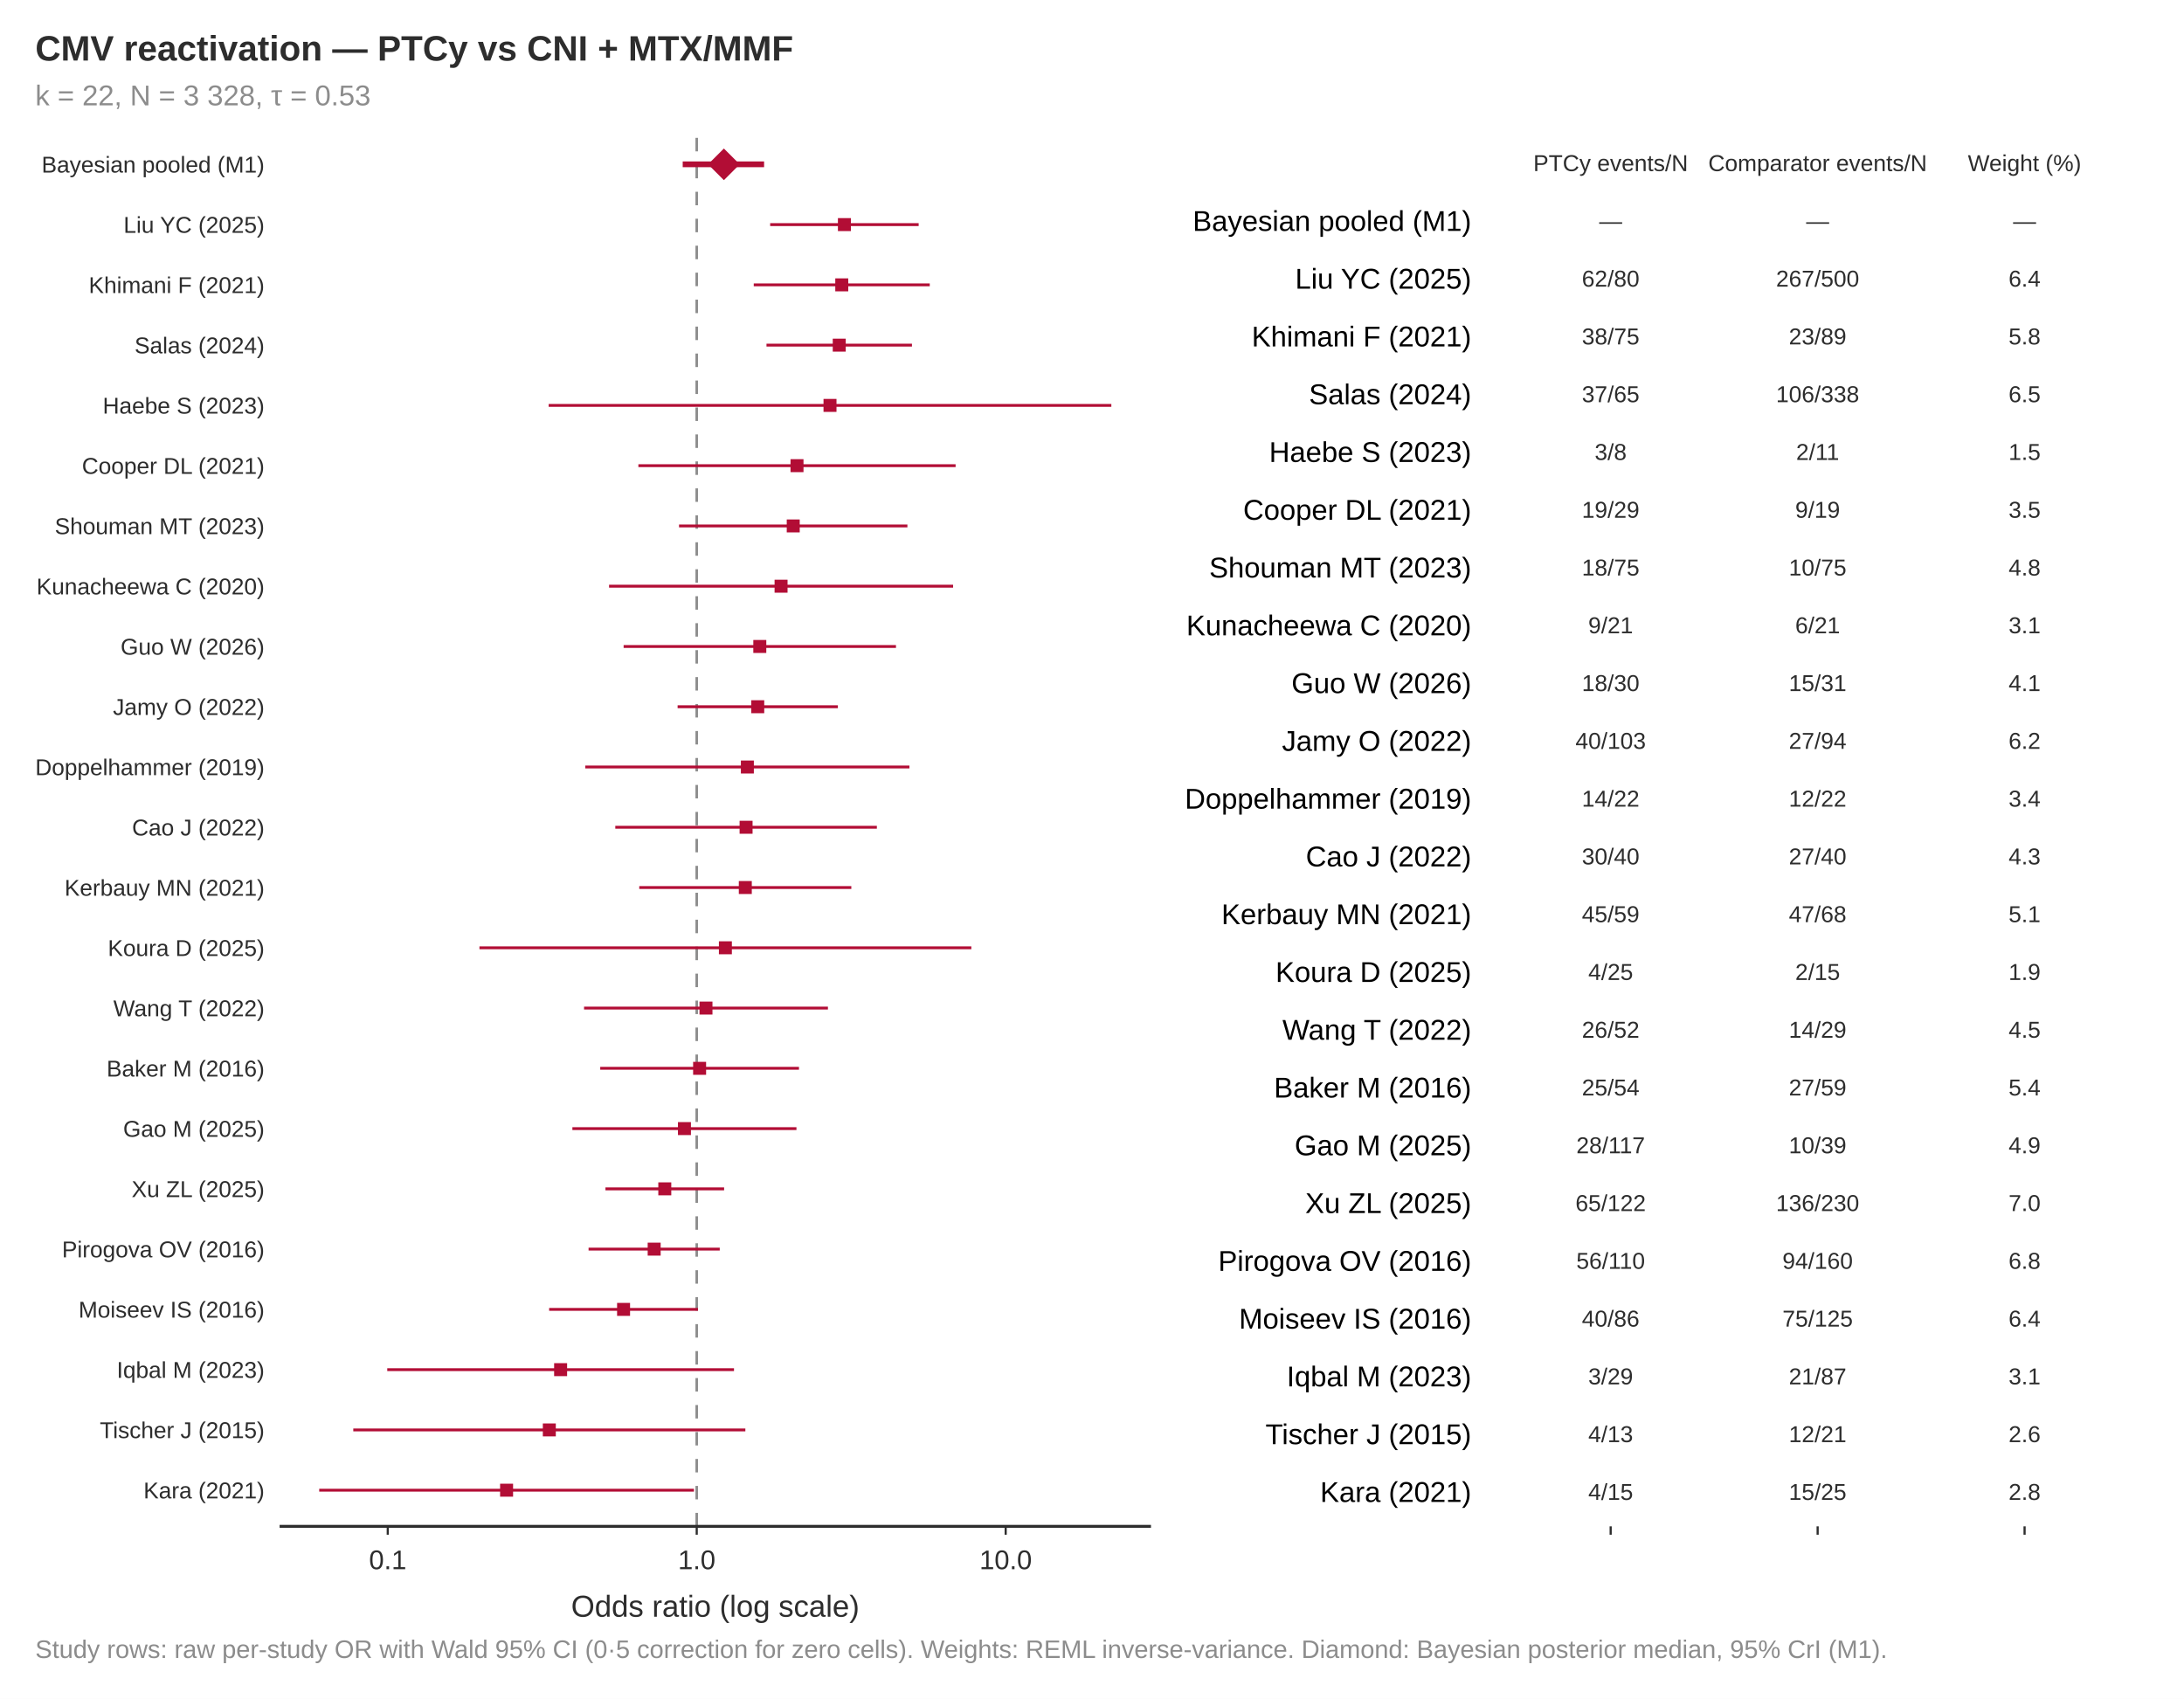
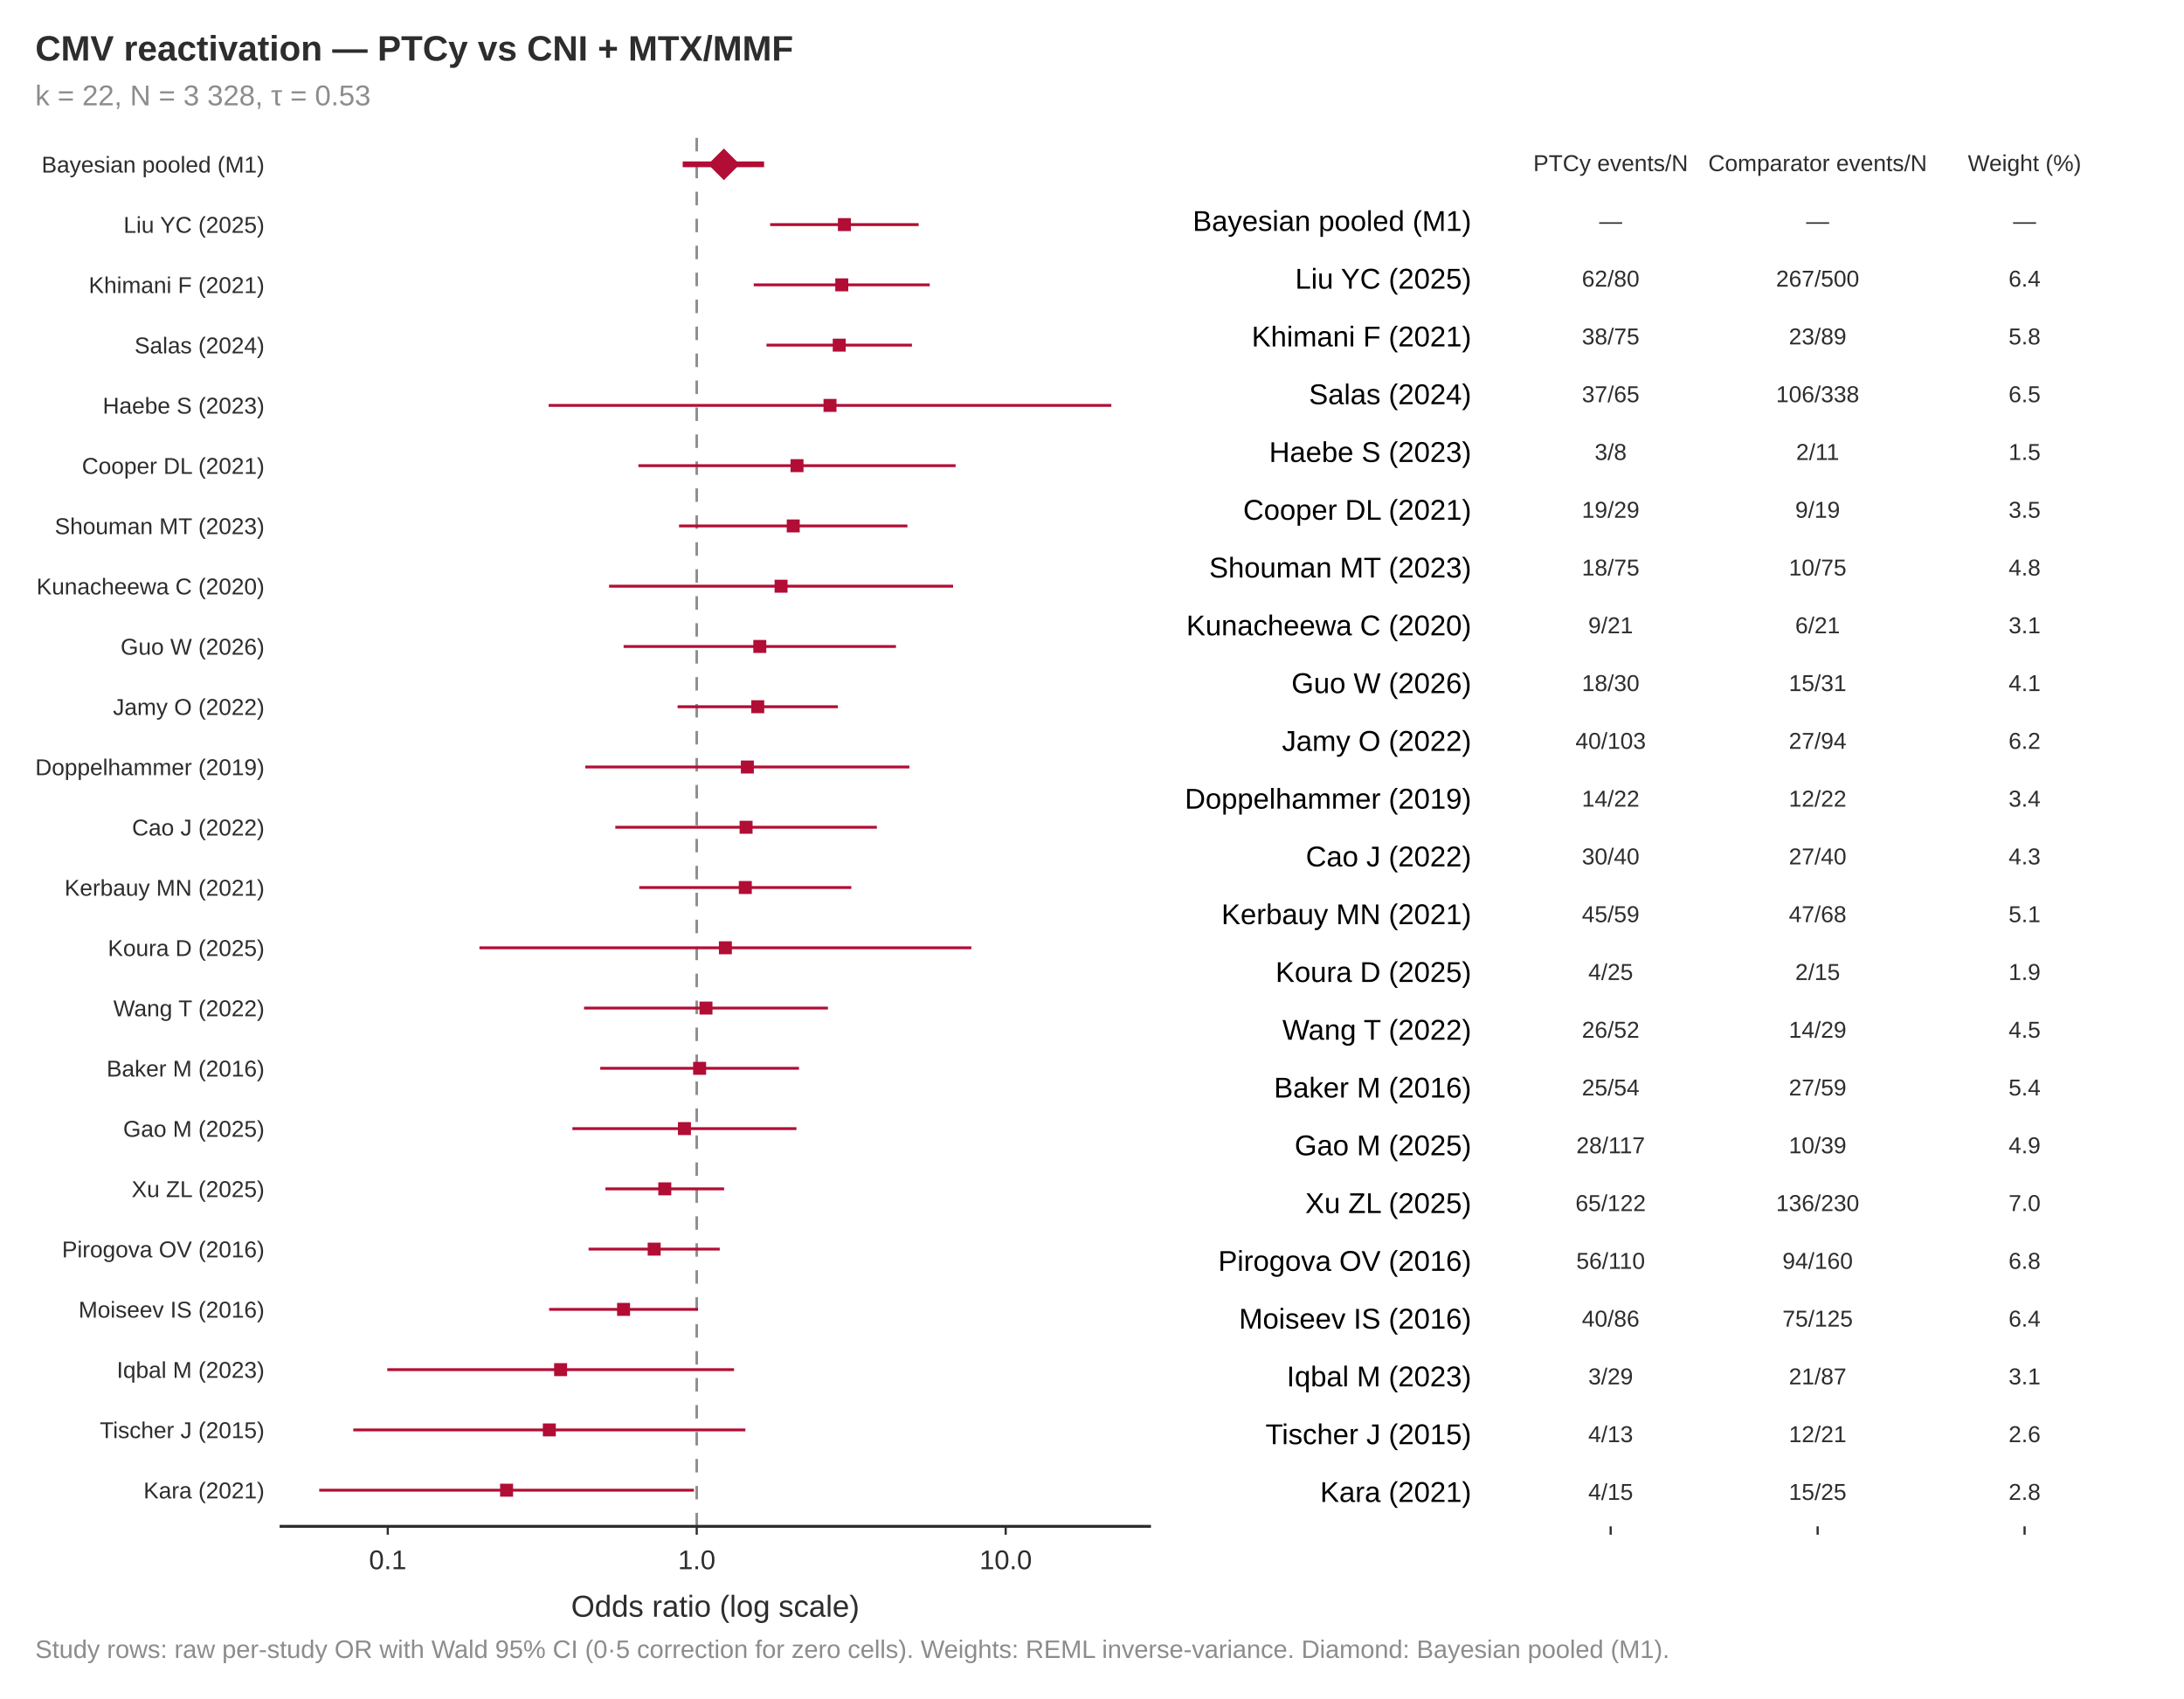
<svg xmlns="http://www.w3.org/2000/svg" width="648.00pt" height="504.00pt" viewBox="0 0 648.00 504.00">
  <g class="svglite">
    <defs>
      <style type="text/css">
    .svglite line, .svglite polyline, .svglite polygon, .svglite path, .svglite rect, .svglite circle {
      fill: none;
      stroke: #000000;
      stroke-linecap: round;
      stroke-linejoin: round;
      stroke-miterlimit: 10.00;
    }
    .svglite text {
      white-space: pre;
    }
    .svglite g.glyphgroup path {
      fill: inherit;
      stroke: none;
    }
  </style>
    </defs>
    <rect width="100%" height="100%" style="stroke: none; fill: #FFFFFF;" />
    <defs>
      <clipPath id="cpMC4wMHw2NDguMDB8MC4wMHw1MDQuMDA=">
        <rect x="0.00" y="0.00" width="648.00" height="504.00" />
      </clipPath>
    </defs>
    <g clip-path="url(#cpMC4wMHw2NDguMDB8MC4wMHw1MDQuMDA=)">
      <rect x="0" y="-0" width="648.00" height="504.00" style="stroke-width: 1.07; stroke: #FFFFFF; fill: #FFFFFF;" />
    </g>
    <defs>
      <clipPath id="cpODIuOTZ8NjM3LjU0fDM4LjAzfDQ1Mi45MQ==">
        <rect x="82.96" y="38.03" width="554.58" height="414.88" />
      </clipPath>
    </defs>
    <g clip-path="url(#cpODIuOTZ8NjM3LjU0fDM4LjAzfDQ1Mi45MQ==)">
</g>
    <g clip-path="url(#cpMC4wMHw2NDguMDB8MC4wMHw1MDQuMDA=)">
</g>
    <defs>
      <clipPath id="cpNS40OHwzNDYuNDh8NS40OHw0OTguNTI=">
        <rect x="5.48" y="5.48" width="341.00" height="493.04" />
      </clipPath>
    </defs>
    <g clip-path="url(#cpNS40OHwzNDYuNDh8NS40OHw0OTguNTI=)">
      <rect x="5.48" y="5.48" width="341.00" height="493.04" style="stroke-width: 0.97; stroke: none; fill: #FFFFFF;" />
    </g>
    <g clip-path="url(#cpMC4wMHw2NDguMDB8MC4wMHw1MDQuMDA=)">
</g>
    <defs>
      <clipPath id="cpMzQ2LjQ4fDY0Mi41Mnw1LjQ4fDQ5OC41Mg==">
        <rect x="346.48" y="5.48" width="296.04" height="493.04" />
      </clipPath>
    </defs>
    <g clip-path="url(#cpMzQ2LjQ4fDY0Mi41Mnw1LjQ4fDQ5OC41Mg==)">
      <rect x="346.48" y="5.48" width="296.04" height="493.04" style="stroke-width: 0.97; stroke: none; fill: #FFFFFF;" />
    </g>
    <g clip-path="url(#cpMC4wMHw2NDguMDB8MC4wMHw1MDQuMDA=)">
</g>
    <defs>
      <clipPath id="cpODIuOTZ8MzQxLjUwfDM4LjAzfDQ1Mi45MQ==">
        <rect x="82.96" y="38.03" width="258.54" height="414.88" />
      </clipPath>
    </defs>
    <g clip-path="url(#cpODIuOTZ8MzQxLjUwfDM4LjAzfDQ1Mi45MQ==)">
      <rect x="82.96" y="38.03" width="258.54" height="414.88" style="stroke-width: 0.97; stroke: none; fill: #FFFFFF;" />
      <line x1="206.72" y1="452.91" x2="206.72" y2="38.03" style="stroke-width: 0.75; stroke: #8C8C8C; stroke-dasharray: 4.00,4.00; stroke-linecap: butt;" />
      <line x1="94.71" y1="442.18" x2="205.90" y2="442.18" style="stroke-width: 0.85; stroke: #B20D35; stroke-linecap: butt;" />
      <line x1="104.82" y1="424.30" x2="221.15" y2="424.30" style="stroke-width: 0.85; stroke: #B20D35; stroke-linecap: butt;" />
      <line x1="114.90" y1="406.42" x2="217.78" y2="406.42" style="stroke-width: 0.85; stroke: #B20D35; stroke-linecap: butt;" />
      <line x1="162.93" y1="388.53" x2="207.10" y2="388.53" style="stroke-width: 0.85; stroke: #B20D35; stroke-linecap: butt;" />
      <line x1="174.63" y1="370.65" x2="213.55" y2="370.65" style="stroke-width: 0.85; stroke: #B20D35; stroke-linecap: butt;" />
      <line x1="179.64" y1="352.77" x2="214.85" y2="352.77" style="stroke-width: 0.85; stroke: #B20D35; stroke-linecap: butt;" />
      <line x1="169.83" y1="334.89" x2="236.31" y2="334.89" style="stroke-width: 0.85; stroke: #B20D35; stroke-linecap: butt;" />
      <line x1="178.09" y1="317.00" x2="237.06" y2="317.00" style="stroke-width: 0.85; stroke: #B20D35; stroke-linecap: butt;" />
      <line x1="173.29" y1="299.12" x2="245.65" y2="299.12" style="stroke-width: 0.85; stroke: #B20D35; stroke-linecap: butt;" />
      <line x1="142.25" y1="281.24" x2="288.20" y2="281.24" style="stroke-width: 0.85; stroke: #B20D35; stroke-linecap: butt;" />
      <line x1="189.67" y1="263.36" x2="252.59" y2="263.36" style="stroke-width: 0.85; stroke: #B20D35; stroke-linecap: butt;" />
      <line x1="182.56" y1="245.47" x2="260.17" y2="245.47" style="stroke-width: 0.85; stroke: #B20D35; stroke-linecap: butt;" />
      <line x1="173.66" y1="227.59" x2="269.83" y2="227.59" style="stroke-width: 0.85; stroke: #B20D35; stroke-linecap: butt;" />
      <line x1="201.05" y1="209.71" x2="248.60" y2="209.71" style="stroke-width: 0.85; stroke: #B20D35; stroke-linecap: butt;" />
      <line x1="185.03" y1="191.83" x2="265.84" y2="191.83" style="stroke-width: 0.85; stroke: #B20D35; stroke-linecap: butt;" />
      <line x1="180.71" y1="173.94" x2="282.79" y2="173.94" style="stroke-width: 0.85; stroke: #B20D35; stroke-linecap: butt;" />
      <line x1="201.47" y1="156.06" x2="269.23" y2="156.06" style="stroke-width: 0.85; stroke: #B20D35; stroke-linecap: butt;" />
      <line x1="189.41" y1="138.18" x2="283.53" y2="138.18" style="stroke-width: 0.85; stroke: #B20D35; stroke-linecap: butt;" />
      <line x1="162.79" y1="120.29" x2="329.74" y2="120.29" style="stroke-width: 0.85; stroke: #B20D35; stroke-linecap: butt;" />
      <line x1="227.42" y1="102.41" x2="270.58" y2="102.41" style="stroke-width: 0.85; stroke: #B20D35; stroke-linecap: butt;" />
      <line x1="223.64" y1="84.53" x2="275.86" y2="84.53" style="stroke-width: 0.85; stroke: #B20D35; stroke-linecap: butt;" />
      <line x1="228.51" y1="66.65" x2="272.57" y2="66.65" style="stroke-width: 0.85; stroke: #B20D35; stroke-linecap: butt;" />
      <polygon points="148.38,444.11 152.23,444.11 152.23,440.26 148.38,440.26 " style="stroke-width: 1.29; stroke: none; fill: #B20D35;" />
      <polygon points="161.06,426.22 164.91,426.22 164.91,422.38 161.06,422.38 " style="stroke-width: 1.29; stroke: none; fill: #B20D35;" />
      <polygon points="164.41,408.34 168.26,408.34 168.26,404.49 164.41,404.49 " style="stroke-width: 1.29; stroke: none; fill: #B20D35;" />
      <polygon points="183.09,390.46 186.94,390.46 186.94,386.61 183.09,386.61 " style="stroke-width: 1.29; stroke: none; fill: #B20D35;" />
      <polygon points="192.17,372.58 196.02,372.58 196.02,368.73 192.17,368.73 " style="stroke-width: 1.29; stroke: none; fill: #B20D35;" />
      <polygon points="195.32,354.69 199.17,354.69 199.17,350.84 195.32,350.84 " style="stroke-width: 1.29; stroke: none; fill: #B20D35;" />
      <polygon points="201.15,336.81 205.00,336.81 205.00,332.96 201.15,332.96 " style="stroke-width: 1.29; stroke: none; fill: #B20D35;" />
      <polygon points="205.65,318.93 209.50,318.93 209.50,315.08 205.65,315.08 " style="stroke-width: 1.29; stroke: none; fill: #B20D35;" />
      <polygon points="207.54,301.05 211.39,301.05 211.39,297.20 207.54,297.20 " style="stroke-width: 1.29; stroke: none; fill: #B20D35;" />
      <polygon points="213.30,283.16 217.15,283.16 217.15,279.31 213.30,279.31 " style="stroke-width: 1.29; stroke: none; fill: #B20D35;" />
      <polygon points="219.21,265.28 223.06,265.28 223.06,261.43 219.21,261.43 " style="stroke-width: 1.29; stroke: none; fill: #B20D35;" />
      <polygon points="219.44,247.40 223.29,247.40 223.29,243.55 219.44,243.55 " style="stroke-width: 1.29; stroke: none; fill: #B20D35;" />
      <polygon points="219.82,229.52 223.67,229.52 223.67,225.67 219.82,225.67 " style="stroke-width: 1.29; stroke: none; fill: #B20D35;" />
      <polygon points="222.90,211.63 226.75,211.63 226.75,207.78 222.90,207.78 " style="stroke-width: 1.29; stroke: none; fill: #B20D35;" />
      <polygon points="223.51,193.75 227.36,193.75 227.36,189.90 223.51,189.90 " style="stroke-width: 1.29; stroke: none; fill: #B20D35;" />
      <polygon points="229.82,175.87 233.67,175.87 233.67,172.02 229.82,172.02 " style="stroke-width: 1.29; stroke: none; fill: #B20D35;" />
      <polygon points="233.43,157.98 237.28,157.98 237.28,154.14 233.43,154.14 " style="stroke-width: 1.29; stroke: none; fill: #B20D35;" />
      <polygon points="234.55,140.10 238.40,140.10 238.40,136.25 234.55,136.25 " style="stroke-width: 1.29; stroke: none; fill: #B20D35;" />
      <polygon points="244.34,122.22 248.19,122.22 248.19,118.37 244.34,118.37 " style="stroke-width: 1.29; stroke: none; fill: #B20D35;" />
      <polygon points="247.08,104.34 250.93,104.34 250.93,100.49 247.08,100.49 " style="stroke-width: 1.29; stroke: none; fill: #B20D35;" />
      <polygon points="247.83,86.45 251.68,86.45 251.68,82.60 247.83,82.60 " style="stroke-width: 1.29; stroke: none; fill: #B20D35;" />
      <polygon points="248.61,68.57 252.46,68.57 252.46,64.72 248.61,64.72 " style="stroke-width: 1.29; stroke: none; fill: #B20D35;" />
      <line x1="202.56" y1="48.76" x2="226.71" y2="48.76" style="stroke-width: 1.71; stroke: #B20D35; stroke-linecap: butt;" />
      <polygon points="210.08,48.76 214.78,44.07 219.48,48.76 214.78,53.46 " style="stroke-width: 1.29; stroke: none; fill: #B20D35;" />
    </g>
    <g clip-path="url(#cpMC4wMHw2NDguMDB8MC4wMHw1MDQuMDA=)">
      <text x="78.48" y="444.62" text-anchor="end" style="font-size: 6.80px;fill: #2D2D2D; font-family: &quot;Arial&quot;;" textLength="35.91px" lengthAdjust="spacingAndGlyphs">Kara (2021)</text>
      <text x="78.48" y="426.73" text-anchor="end" style="font-size: 6.80px;fill: #2D2D2D; font-family: &quot;Arial&quot;;" textLength="48.91px" lengthAdjust="spacingAndGlyphs">Tischer J (2015)</text>
      <text x="78.48" y="408.85" text-anchor="end" style="font-size: 6.80px;fill: #2D2D2D; font-family: &quot;Arial&quot;;" textLength="43.84px" lengthAdjust="spacingAndGlyphs">Iqbal M (2023)</text>
      <text x="78.48" y="390.97" text-anchor="end" style="font-size: 6.80px;fill: #2D2D2D; font-family: &quot;Arial&quot;;" textLength="55.19px" lengthAdjust="spacingAndGlyphs">Moiseev IS (2016)</text>
      <text x="78.48" y="373.09" text-anchor="end" style="font-size: 6.80px;fill: #2D2D2D; font-family: &quot;Arial&quot;;" textLength="60.09px" lengthAdjust="spacingAndGlyphs">Pirogova OV (2016)</text>
      <text x="78.48" y="355.20" text-anchor="end" style="font-size: 6.80px;fill: #2D2D2D; font-family: &quot;Arial&quot;;" textLength="39.44px" lengthAdjust="spacingAndGlyphs">Xu ZL (2025)</text>
      <text x="78.48" y="337.32" text-anchor="end" style="font-size: 6.80px;fill: #2D2D2D; font-family: &quot;Arial&quot;;" textLength="41.94px" lengthAdjust="spacingAndGlyphs">Gao M (2025)</text>
      <text x="78.48" y="319.44" text-anchor="end" style="font-size: 6.80px;fill: #2D2D2D; font-family: &quot;Arial&quot;;" textLength="46.86px" lengthAdjust="spacingAndGlyphs">Baker M (2016)</text>
      <text x="78.48" y="301.55" text-anchor="end" style="font-size: 6.80px;fill: #2D2D2D; font-family: &quot;Arial&quot;;" textLength="44.86px" lengthAdjust="spacingAndGlyphs">Wang T (2022)</text>
      <text x="78.48" y="283.67" text-anchor="end" style="font-size: 6.80px;fill: #2D2D2D; font-family: &quot;Arial&quot;;" textLength="46.48px" lengthAdjust="spacingAndGlyphs">Koura D (2025)</text>
      <text x="78.48" y="265.79" text-anchor="end" style="font-size: 6.80px;fill: #2D2D2D; font-family: &quot;Arial&quot;;" textLength="59.33px" lengthAdjust="spacingAndGlyphs">Kerbauy MN (2021)</text>
      <text x="78.48" y="247.91" text-anchor="end" style="font-size: 6.80px;fill: #2D2D2D; font-family: &quot;Arial&quot;;" textLength="39.31px" lengthAdjust="spacingAndGlyphs">Cao J (2022)</text>
      <text x="78.48" y="230.02" text-anchor="end" style="font-size: 6.80px;fill: #2D2D2D; font-family: &quot;Arial&quot;;" textLength="68.02px" lengthAdjust="spacingAndGlyphs">Doppelhammer (2019)</text>
      <text x="78.48" y="212.14" text-anchor="end" style="font-size: 6.80px;fill: #2D2D2D; font-family: &quot;Arial&quot;;" textLength="44.97px" lengthAdjust="spacingAndGlyphs">Jamy O (2022)</text>
      <text x="78.48" y="194.26" text-anchor="end" style="font-size: 6.80px;fill: #2D2D2D; font-family: &quot;Arial&quot;;" textLength="42.70px" lengthAdjust="spacingAndGlyphs">Guo W (2026)</text>
      <text x="78.48" y="176.38" text-anchor="end" style="font-size: 6.80px;fill: #2D2D2D; font-family: &quot;Arial&quot;;" textLength="67.66px" lengthAdjust="spacingAndGlyphs">Kunacheewa C (2020)</text>
      <text x="78.48" y="158.49" text-anchor="end" style="font-size: 6.80px;fill: #2D2D2D; font-family: &quot;Arial&quot;;" textLength="62.22px" lengthAdjust="spacingAndGlyphs">Shouman MT (2023)</text>
      <text x="78.48" y="140.61" text-anchor="end" style="font-size: 6.80px;fill: #2D2D2D; font-family: &quot;Arial&quot;;" textLength="54.17px" lengthAdjust="spacingAndGlyphs">Cooper DL (2021)</text>
      <text x="78.48" y="122.73" text-anchor="end" style="font-size: 6.80px;fill: #2D2D2D; font-family: &quot;Arial&quot;;" textLength="48.00px" lengthAdjust="spacingAndGlyphs">Haebe S (2023)</text>
      <text x="78.48" y="104.85" text-anchor="end" style="font-size: 6.80px;fill: #2D2D2D; font-family: &quot;Arial&quot;;" textLength="38.56px" lengthAdjust="spacingAndGlyphs">Salas (2024)</text>
      <text x="78.48" y="86.96" text-anchor="end" style="font-size: 6.80px;fill: #2D2D2D; font-family: &quot;Arial&quot;;" textLength="52.16px" lengthAdjust="spacingAndGlyphs">Khimani F (2021)</text>
      <text x="78.48" y="69.08" text-anchor="end" style="font-size: 6.80px;fill: #2D2D2D; font-family: &quot;Arial&quot;;" textLength="41.83px" lengthAdjust="spacingAndGlyphs">Liu YC (2025)</text>
      <text x="78.48" y="51.20" text-anchor="end" style="font-size: 6.80px;fill: #2D2D2D; font-family: &quot;Arial&quot;;" textLength="66.16px" lengthAdjust="spacingAndGlyphs">Bayesian pooled (M1)</text>
      <polyline points="82.96,452.91 341.50,452.91 " style="stroke-width: 0.85; stroke: #2D2D2D; stroke-linecap: butt;" />
      <polyline points="115.05,455.40 115.05,452.91 " style="stroke-width: 0.64; stroke: #2D2D2D; stroke-linecap: butt;" />
      <polyline points="206.72,455.40 206.72,452.91 " style="stroke-width: 0.64; stroke: #2D2D2D; stroke-linecap: butt;" />
      <polyline points="298.39,455.40 298.39,452.91 " style="stroke-width: 0.64; stroke: #2D2D2D; stroke-linecap: butt;" />
      <text x="115.05" y="465.62" text-anchor="middle" style="font-size: 8.00px;fill: #2D2D2D; font-family: &quot;Arial&quot;;" textLength="11.12px" lengthAdjust="spacingAndGlyphs">0.1</text>
      <text x="206.72" y="465.62" text-anchor="middle" style="font-size: 8.00px;fill: #2D2D2D; font-family: &quot;Arial&quot;;" textLength="11.12px" lengthAdjust="spacingAndGlyphs">1.0</text>
      <text x="298.39" y="465.62" text-anchor="middle" style="font-size: 8.00px;fill: #2D2D2D; font-family: &quot;Arial&quot;;" textLength="15.58px" lengthAdjust="spacingAndGlyphs">10.0</text>
      <text x="212.23" y="479.72" text-anchor="middle" style="font-size: 9.00px;fill: #2D2D2D; font-family: &quot;Arial&quot;;" textLength="85.50px" lengthAdjust="spacingAndGlyphs">Odds ratio (log scale)</text>
      <text x="10.46" y="31.26" style="font-size: 8.50px;fill: #8C8C8C; font-family: &quot;Arial&quot;;" textLength="99.58px" lengthAdjust="spacingAndGlyphs">k = 22, N = 3 328, τ = 0.53</text>
      <text x="10.46" y="17.98" style="font-size: 10.50px; font-weight: bold;fill: #2D2D2D; font-family: &quot;Arial&quot;;" textLength="224.95px" lengthAdjust="spacingAndGlyphs">CMV reactivation — PTCy vs CNI + MTX/MMF</text>
-       <text x="10.46" y="491.96" style="font-size: 7.50px;fill: #8C8C8C; font-family: &quot;Arial&quot;;" textLength="549.05px" lengthAdjust="spacingAndGlyphs">Study rows: raw per-study OR with Wald 95% CI (0·5 correction for zero cells). Weights: REML inverse-variance. Diamond: Bayesian posterior median, 95% CrI (M1).</text>
+       <text x="10.46" y="491.96" style="font-size: 7.50px;fill: #8C8C8C; font-family: &quot;Arial&quot;;" textLength="484.45px" lengthAdjust="spacingAndGlyphs">Study rows: raw per-study OR with Wald 95% CI (0·5 correction for zero cells). Weights: REML inverse-variance. Diamond: Bayesian pooled (M1).</text>
    </g>
    <defs>
      <clipPath id="cpNDQxLjA1fDYzNy41NHwzOC4wM3w0NTIuOTE=">
        <rect x="441.05" y="38.03" width="196.49" height="414.88" />
      </clipPath>
    </defs>
    <g clip-path="url(#cpNDQxLjA1fDYzNy41NHwzOC4wM3w0NTIuOTE=)">
      <rect x="441.05" y="38.03" width="196.49" height="414.88" style="stroke-width: 0.97; stroke: none; fill: #FFFFFF;" />
      <text x="477.89" y="445.07" text-anchor="middle" style="font-size: 6.83px;fill: #2D2D2D; font-family: &quot;Arial&quot;;" textLength="13.28px" lengthAdjust="spacingAndGlyphs">4/15</text>
      <text x="477.89" y="427.93" text-anchor="middle" style="font-size: 6.83px;fill: #2D2D2D; font-family: &quot;Arial&quot;;" textLength="13.28px" lengthAdjust="spacingAndGlyphs">4/13</text>
      <text x="477.89" y="410.78" text-anchor="middle" style="font-size: 6.83px;fill: #2D2D2D; font-family: &quot;Arial&quot;;" textLength="13.28px" lengthAdjust="spacingAndGlyphs">3/29</text>
      <text x="477.89" y="393.64" text-anchor="middle" style="font-size: 6.83px;fill: #2D2D2D; font-family: &quot;Arial&quot;;" textLength="17.08px" lengthAdjust="spacingAndGlyphs">40/86</text>
      <text x="477.89" y="376.50" text-anchor="middle" style="font-size: 6.83px;fill: #2D2D2D; font-family: &quot;Arial&quot;;" textLength="20.38px" lengthAdjust="spacingAndGlyphs">56/110</text>
      <text x="477.89" y="359.35" text-anchor="middle" style="font-size: 6.83px;fill: #2D2D2D; font-family: &quot;Arial&quot;;" textLength="20.88px" lengthAdjust="spacingAndGlyphs">65/122</text>
      <text x="477.89" y="342.21" text-anchor="middle" style="font-size: 6.83px;fill: #2D2D2D; font-family: &quot;Arial&quot;;" textLength="20.38px" lengthAdjust="spacingAndGlyphs">28/117</text>
      <text x="477.89" y="325.06" text-anchor="middle" style="font-size: 6.83px;fill: #2D2D2D; font-family: &quot;Arial&quot;;" textLength="17.08px" lengthAdjust="spacingAndGlyphs">25/54</text>
      <text x="477.89" y="307.92" text-anchor="middle" style="font-size: 6.83px;fill: #2D2D2D; font-family: &quot;Arial&quot;;" textLength="17.08px" lengthAdjust="spacingAndGlyphs">26/52</text>
      <text x="477.89" y="290.78" text-anchor="middle" style="font-size: 6.83px;fill: #2D2D2D; font-family: &quot;Arial&quot;;" textLength="13.28px" lengthAdjust="spacingAndGlyphs">4/25</text>
      <text x="477.89" y="273.63" text-anchor="middle" style="font-size: 6.83px;fill: #2D2D2D; font-family: &quot;Arial&quot;;" textLength="17.08px" lengthAdjust="spacingAndGlyphs">45/59</text>
      <text x="477.89" y="256.49" text-anchor="middle" style="font-size: 6.83px;fill: #2D2D2D; font-family: &quot;Arial&quot;;" textLength="17.08px" lengthAdjust="spacingAndGlyphs">30/40</text>
      <text x="477.89" y="239.35" text-anchor="middle" style="font-size: 6.83px;fill: #2D2D2D; font-family: &quot;Arial&quot;;" textLength="17.08px" lengthAdjust="spacingAndGlyphs">14/22</text>
      <text x="477.89" y="222.20" text-anchor="middle" style="font-size: 6.83px;fill: #2D2D2D; font-family: &quot;Arial&quot;;" textLength="20.88px" lengthAdjust="spacingAndGlyphs">40/103</text>
      <text x="477.89" y="205.06" text-anchor="middle" style="font-size: 6.83px;fill: #2D2D2D; font-family: &quot;Arial&quot;;" textLength="17.08px" lengthAdjust="spacingAndGlyphs">18/30</text>
      <text x="477.89" y="187.91" text-anchor="middle" style="font-size: 6.83px;fill: #2D2D2D; font-family: &quot;Arial&quot;;" textLength="13.28px" lengthAdjust="spacingAndGlyphs">9/21</text>
      <text x="477.89" y="170.77" text-anchor="middle" style="font-size: 6.83px;fill: #2D2D2D; font-family: &quot;Arial&quot;;" textLength="17.08px" lengthAdjust="spacingAndGlyphs">18/75</text>
      <text x="477.89" y="153.63" text-anchor="middle" style="font-size: 6.83px;fill: #2D2D2D; font-family: &quot;Arial&quot;;" textLength="17.08px" lengthAdjust="spacingAndGlyphs">19/29</text>
      <text x="477.89" y="136.48" text-anchor="middle" style="font-size: 6.83px;fill: #2D2D2D; font-family: &quot;Arial&quot;;" textLength="9.48px" lengthAdjust="spacingAndGlyphs">3/8</text>
      <text x="477.89" y="119.34" text-anchor="middle" style="font-size: 6.83px;fill: #2D2D2D; font-family: &quot;Arial&quot;;" textLength="17.08px" lengthAdjust="spacingAndGlyphs">37/65</text>
      <text x="477.89" y="102.20" text-anchor="middle" style="font-size: 6.83px;fill: #2D2D2D; font-family: &quot;Arial&quot;;" textLength="17.08px" lengthAdjust="spacingAndGlyphs">38/75</text>
      <text x="477.89" y="85.05" text-anchor="middle" style="font-size: 6.83px;fill: #2D2D2D; font-family: &quot;Arial&quot;;" textLength="17.08px" lengthAdjust="spacingAndGlyphs">62/80</text>
      <text x="477.89" y="67.91" text-anchor="middle" style="font-size: 6.83px;fill: #2D2D2D; font-family: &quot;Arial&quot;;" textLength="6.83px" lengthAdjust="spacingAndGlyphs">—</text>
      <text x="477.89" y="50.77" text-anchor="middle" style="font-size: 6.83px;fill: #2D2D2D; font-family: &quot;Arial&quot;;" textLength="45.92px" lengthAdjust="spacingAndGlyphs">PTCy events/N</text>
      <text x="539.30" y="445.07" text-anchor="middle" style="font-size: 6.83px;fill: #2D2D2D; font-family: &quot;Arial&quot;;" textLength="17.08px" lengthAdjust="spacingAndGlyphs">15/25</text>
      <text x="539.30" y="427.93" text-anchor="middle" style="font-size: 6.83px;fill: #2D2D2D; font-family: &quot;Arial&quot;;" textLength="17.08px" lengthAdjust="spacingAndGlyphs">12/21</text>
      <text x="539.30" y="410.78" text-anchor="middle" style="font-size: 6.83px;fill: #2D2D2D; font-family: &quot;Arial&quot;;" textLength="17.08px" lengthAdjust="spacingAndGlyphs">21/87</text>
      <text x="539.30" y="393.64" text-anchor="middle" style="font-size: 6.83px;fill: #2D2D2D; font-family: &quot;Arial&quot;;" textLength="20.88px" lengthAdjust="spacingAndGlyphs">75/125</text>
      <text x="539.30" y="376.50" text-anchor="middle" style="font-size: 6.83px;fill: #2D2D2D; font-family: &quot;Arial&quot;;" textLength="20.88px" lengthAdjust="spacingAndGlyphs">94/160</text>
      <text x="539.30" y="359.35" text-anchor="middle" style="font-size: 6.83px;fill: #2D2D2D; font-family: &quot;Arial&quot;;" textLength="24.67px" lengthAdjust="spacingAndGlyphs">136/230</text>
      <text x="539.30" y="342.21" text-anchor="middle" style="font-size: 6.83px;fill: #2D2D2D; font-family: &quot;Arial&quot;;" textLength="17.08px" lengthAdjust="spacingAndGlyphs">10/39</text>
      <text x="539.30" y="325.06" text-anchor="middle" style="font-size: 6.83px;fill: #2D2D2D; font-family: &quot;Arial&quot;;" textLength="17.08px" lengthAdjust="spacingAndGlyphs">27/59</text>
      <text x="539.30" y="307.92" text-anchor="middle" style="font-size: 6.83px;fill: #2D2D2D; font-family: &quot;Arial&quot;;" textLength="17.08px" lengthAdjust="spacingAndGlyphs">14/29</text>
      <text x="539.30" y="290.78" text-anchor="middle" style="font-size: 6.83px;fill: #2D2D2D; font-family: &quot;Arial&quot;;" textLength="13.28px" lengthAdjust="spacingAndGlyphs">2/15</text>
      <text x="539.30" y="273.63" text-anchor="middle" style="font-size: 6.83px;fill: #2D2D2D; font-family: &quot;Arial&quot;;" textLength="17.08px" lengthAdjust="spacingAndGlyphs">47/68</text>
      <text x="539.30" y="256.49" text-anchor="middle" style="font-size: 6.83px;fill: #2D2D2D; font-family: &quot;Arial&quot;;" textLength="17.08px" lengthAdjust="spacingAndGlyphs">27/40</text>
      <text x="539.30" y="239.35" text-anchor="middle" style="font-size: 6.83px;fill: #2D2D2D; font-family: &quot;Arial&quot;;" textLength="17.08px" lengthAdjust="spacingAndGlyphs">12/22</text>
      <text x="539.30" y="222.20" text-anchor="middle" style="font-size: 6.83px;fill: #2D2D2D; font-family: &quot;Arial&quot;;" textLength="17.08px" lengthAdjust="spacingAndGlyphs">27/94</text>
      <text x="539.30" y="205.06" text-anchor="middle" style="font-size: 6.83px;fill: #2D2D2D; font-family: &quot;Arial&quot;;" textLength="17.08px" lengthAdjust="spacingAndGlyphs">15/31</text>
      <text x="539.30" y="187.91" text-anchor="middle" style="font-size: 6.83px;fill: #2D2D2D; font-family: &quot;Arial&quot;;" textLength="13.28px" lengthAdjust="spacingAndGlyphs">6/21</text>
      <text x="539.30" y="170.77" text-anchor="middle" style="font-size: 6.83px;fill: #2D2D2D; font-family: &quot;Arial&quot;;" textLength="17.08px" lengthAdjust="spacingAndGlyphs">10/75</text>
      <text x="539.30" y="153.63" text-anchor="middle" style="font-size: 6.83px;fill: #2D2D2D; font-family: &quot;Arial&quot;;" textLength="13.28px" lengthAdjust="spacingAndGlyphs">9/19</text>
      <text x="539.30" y="136.48" text-anchor="middle" style="font-size: 6.83px;fill: #2D2D2D; font-family: &quot;Arial&quot;;" textLength="12.78px" lengthAdjust="spacingAndGlyphs">2/11</text>
      <text x="539.30" y="119.34" text-anchor="middle" style="font-size: 6.83px;fill: #2D2D2D; font-family: &quot;Arial&quot;;" textLength="24.67px" lengthAdjust="spacingAndGlyphs">106/338</text>
      <text x="539.30" y="102.20" text-anchor="middle" style="font-size: 6.83px;fill: #2D2D2D; font-family: &quot;Arial&quot;;" textLength="17.08px" lengthAdjust="spacingAndGlyphs">23/89</text>
      <text x="539.30" y="85.05" text-anchor="middle" style="font-size: 6.83px;fill: #2D2D2D; font-family: &quot;Arial&quot;;" textLength="24.67px" lengthAdjust="spacingAndGlyphs">267/500</text>
      <text x="539.30" y="67.91" text-anchor="middle" style="font-size: 6.83px;fill: #2D2D2D; font-family: &quot;Arial&quot;;" textLength="6.83px" lengthAdjust="spacingAndGlyphs">—</text>
      <text x="539.30" y="50.77" text-anchor="middle" style="font-size: 6.83px;fill: #2D2D2D; font-family: &quot;Arial&quot;;" textLength="64.91px" lengthAdjust="spacingAndGlyphs">Comparator events/N</text>
      <text x="600.70" y="445.07" text-anchor="middle" style="font-size: 6.83px;fill: #2D2D2D; font-family: &quot;Arial&quot;;" textLength="9.48px" lengthAdjust="spacingAndGlyphs">2.8</text>
      <text x="600.70" y="427.93" text-anchor="middle" style="font-size: 6.83px;fill: #2D2D2D; font-family: &quot;Arial&quot;;" textLength="9.48px" lengthAdjust="spacingAndGlyphs">2.6</text>
      <text x="600.70" y="410.78" text-anchor="middle" style="font-size: 6.83px;fill: #2D2D2D; font-family: &quot;Arial&quot;;" textLength="9.48px" lengthAdjust="spacingAndGlyphs">3.1</text>
      <text x="600.70" y="393.64" text-anchor="middle" style="font-size: 6.83px;fill: #2D2D2D; font-family: &quot;Arial&quot;;" textLength="9.48px" lengthAdjust="spacingAndGlyphs">6.4</text>
      <text x="600.70" y="376.50" text-anchor="middle" style="font-size: 6.83px;fill: #2D2D2D; font-family: &quot;Arial&quot;;" textLength="9.48px" lengthAdjust="spacingAndGlyphs">6.8</text>
      <text x="600.70" y="359.35" text-anchor="middle" style="font-size: 6.83px;fill: #2D2D2D; font-family: &quot;Arial&quot;;" textLength="9.48px" lengthAdjust="spacingAndGlyphs">7.0</text>
      <text x="600.70" y="342.21" text-anchor="middle" style="font-size: 6.83px;fill: #2D2D2D; font-family: &quot;Arial&quot;;" textLength="9.48px" lengthAdjust="spacingAndGlyphs">4.9</text>
      <text x="600.70" y="325.06" text-anchor="middle" style="font-size: 6.83px;fill: #2D2D2D; font-family: &quot;Arial&quot;;" textLength="9.48px" lengthAdjust="spacingAndGlyphs">5.4</text>
      <text x="600.70" y="307.92" text-anchor="middle" style="font-size: 6.83px;fill: #2D2D2D; font-family: &quot;Arial&quot;;" textLength="9.48px" lengthAdjust="spacingAndGlyphs">4.5</text>
      <text x="600.70" y="290.78" text-anchor="middle" style="font-size: 6.83px;fill: #2D2D2D; font-family: &quot;Arial&quot;;" textLength="9.48px" lengthAdjust="spacingAndGlyphs">1.9</text>
      <text x="600.70" y="273.63" text-anchor="middle" style="font-size: 6.83px;fill: #2D2D2D; font-family: &quot;Arial&quot;;" textLength="9.48px" lengthAdjust="spacingAndGlyphs">5.1</text>
      <text x="600.70" y="256.49" text-anchor="middle" style="font-size: 6.83px;fill: #2D2D2D; font-family: &quot;Arial&quot;;" textLength="9.48px" lengthAdjust="spacingAndGlyphs">4.3</text>
      <text x="600.70" y="239.35" text-anchor="middle" style="font-size: 6.83px;fill: #2D2D2D; font-family: &quot;Arial&quot;;" textLength="9.48px" lengthAdjust="spacingAndGlyphs">3.4</text>
      <text x="600.70" y="222.20" text-anchor="middle" style="font-size: 6.83px;fill: #2D2D2D; font-family: &quot;Arial&quot;;" textLength="9.48px" lengthAdjust="spacingAndGlyphs">6.2</text>
      <text x="600.70" y="205.06" text-anchor="middle" style="font-size: 6.83px;fill: #2D2D2D; font-family: &quot;Arial&quot;;" textLength="9.48px" lengthAdjust="spacingAndGlyphs">4.1</text>
      <text x="600.70" y="187.91" text-anchor="middle" style="font-size: 6.83px;fill: #2D2D2D; font-family: &quot;Arial&quot;;" textLength="9.48px" lengthAdjust="spacingAndGlyphs">3.1</text>
      <text x="600.70" y="170.77" text-anchor="middle" style="font-size: 6.83px;fill: #2D2D2D; font-family: &quot;Arial&quot;;" textLength="9.48px" lengthAdjust="spacingAndGlyphs">4.8</text>
      <text x="600.70" y="153.63" text-anchor="middle" style="font-size: 6.83px;fill: #2D2D2D; font-family: &quot;Arial&quot;;" textLength="9.48px" lengthAdjust="spacingAndGlyphs">3.5</text>
      <text x="600.70" y="136.48" text-anchor="middle" style="font-size: 6.83px;fill: #2D2D2D; font-family: &quot;Arial&quot;;" textLength="9.48px" lengthAdjust="spacingAndGlyphs">1.5</text>
      <text x="600.70" y="119.34" text-anchor="middle" style="font-size: 6.83px;fill: #2D2D2D; font-family: &quot;Arial&quot;;" textLength="9.48px" lengthAdjust="spacingAndGlyphs">6.5</text>
      <text x="600.70" y="102.20" text-anchor="middle" style="font-size: 6.83px;fill: #2D2D2D; font-family: &quot;Arial&quot;;" textLength="9.48px" lengthAdjust="spacingAndGlyphs">5.8</text>
      <text x="600.70" y="85.05" text-anchor="middle" style="font-size: 6.83px;fill: #2D2D2D; font-family: &quot;Arial&quot;;" textLength="9.48px" lengthAdjust="spacingAndGlyphs">6.4</text>
      <text x="600.70" y="67.91" text-anchor="middle" style="font-size: 6.83px;fill: #2D2D2D; font-family: &quot;Arial&quot;;" textLength="6.83px" lengthAdjust="spacingAndGlyphs">—</text>
      <text x="600.70" y="50.77" text-anchor="middle" style="font-size: 6.83px;fill: #2D2D2D; font-family: &quot;Arial&quot;;" textLength="33.64px" lengthAdjust="spacingAndGlyphs">Weight (%)</text>
    </g>
    <g clip-path="url(#cpMC4wMHw2NDguMDB8MC4wMHw1MDQuMDA=)">
      <text x="436.57" y="445.67" text-anchor="end" style="font-size: 8.50px; font-family: &quot;Arial&quot;;" textLength="44.92px" lengthAdjust="spacingAndGlyphs">Kara (2021)</text>
      <text x="436.57" y="428.53" text-anchor="end" style="font-size: 8.50px; font-family: &quot;Arial&quot;;" textLength="61.12px" lengthAdjust="spacingAndGlyphs">Tischer J (2015)</text>
      <text x="436.57" y="411.38" text-anchor="end" style="font-size: 8.50px; font-family: &quot;Arial&quot;;" textLength="54.84px" lengthAdjust="spacingAndGlyphs">Iqbal M (2023)</text>
      <text x="436.57" y="394.24" text-anchor="end" style="font-size: 8.50px; font-family: &quot;Arial&quot;;" textLength="69.02px" lengthAdjust="spacingAndGlyphs">Moiseev IS (2016)</text>
      <text x="436.57" y="377.10" text-anchor="end" style="font-size: 8.50px; font-family: &quot;Arial&quot;;" textLength="75.17px" lengthAdjust="spacingAndGlyphs">Pirogova OV (2016)</text>
      <text x="436.57" y="359.95" text-anchor="end" style="font-size: 8.50px; font-family: &quot;Arial&quot;;" textLength="49.33px" lengthAdjust="spacingAndGlyphs">Xu ZL (2025)</text>
      <text x="436.57" y="342.81" text-anchor="end" style="font-size: 8.50px; font-family: &quot;Arial&quot;;" textLength="52.47px" lengthAdjust="spacingAndGlyphs">Gao M (2025)</text>
      <text x="436.57" y="325.67" text-anchor="end" style="font-size: 8.50px; font-family: &quot;Arial&quot;;" textLength="58.61px" lengthAdjust="spacingAndGlyphs">Baker M (2016)</text>
      <text x="436.57" y="308.52" text-anchor="end" style="font-size: 8.50px; font-family: &quot;Arial&quot;;" textLength="56.09px" lengthAdjust="spacingAndGlyphs">Wang T (2022)</text>
      <text x="436.57" y="291.38" text-anchor="end" style="font-size: 8.50px; font-family: &quot;Arial&quot;;" textLength="58.16px" lengthAdjust="spacingAndGlyphs">Koura D (2025)</text>
      <text x="436.57" y="274.23" text-anchor="end" style="font-size: 8.50px; font-family: &quot;Arial&quot;;" textLength="74.22px" lengthAdjust="spacingAndGlyphs">Kerbauy MN (2021)</text>
      <text x="436.57" y="257.09" text-anchor="end" style="font-size: 8.50px; font-family: &quot;Arial&quot;;" textLength="49.17px" lengthAdjust="spacingAndGlyphs">Cao J (2022)</text>
      <text x="436.57" y="239.95" text-anchor="end" style="font-size: 8.50px; font-family: &quot;Arial&quot;;" textLength="85.11px" lengthAdjust="spacingAndGlyphs">Doppelhammer (2019)</text>
      <text x="436.57" y="222.80" text-anchor="end" style="font-size: 8.50px; font-family: &quot;Arial&quot;;" textLength="56.23px" lengthAdjust="spacingAndGlyphs">Jamy O (2022)</text>
      <text x="436.57" y="205.66" text-anchor="end" style="font-size: 8.50px; font-family: &quot;Arial&quot;;" textLength="53.41px" lengthAdjust="spacingAndGlyphs">Guo W (2026)</text>
      <text x="436.57" y="188.52" text-anchor="end" style="font-size: 8.50px; font-family: &quot;Arial&quot;;" textLength="84.66px" lengthAdjust="spacingAndGlyphs">Kunacheewa C (2020)</text>
      <text x="436.57" y="171.37" text-anchor="end" style="font-size: 8.50px; font-family: &quot;Arial&quot;;" textLength="77.84px" lengthAdjust="spacingAndGlyphs">Shouman MT (2023)</text>
      <text x="436.57" y="154.23" text-anchor="end" style="font-size: 8.50px; font-family: &quot;Arial&quot;;" textLength="67.78px" lengthAdjust="spacingAndGlyphs">Cooper DL (2021)</text>
      <text x="436.57" y="137.08" text-anchor="end" style="font-size: 8.50px; font-family: &quot;Arial&quot;;" textLength="60.06px" lengthAdjust="spacingAndGlyphs">Haebe S (2023)</text>
      <text x="436.57" y="119.94" text-anchor="end" style="font-size: 8.50px; font-family: &quot;Arial&quot;;" textLength="48.23px" lengthAdjust="spacingAndGlyphs">Salas (2024)</text>
      <text x="436.57" y="102.80" text-anchor="end" style="font-size: 8.50px; font-family: &quot;Arial&quot;;" textLength="65.23px" lengthAdjust="spacingAndGlyphs">Khimani F (2021)</text>
      <text x="436.57" y="85.65" text-anchor="end" style="font-size: 8.50px; font-family: &quot;Arial&quot;;" textLength="52.33px" lengthAdjust="spacingAndGlyphs">Liu YC (2025)</text>
      <text x="436.57" y="68.51" text-anchor="end" style="font-size: 8.50px; font-family: &quot;Arial&quot;;" textLength="82.75px" lengthAdjust="spacingAndGlyphs">Bayesian pooled (M1)</text>
      <polyline points="477.89,455.40 477.89,452.91 " style="stroke-width: 0.64; stroke: #2D2D2D; stroke-linecap: butt;" />
      <polyline points="539.30,455.40 539.30,452.91 " style="stroke-width: 0.64; stroke: #2D2D2D; stroke-linecap: butt;" />
      <polyline points="600.70,455.40 600.70,452.91 " style="stroke-width: 0.64; stroke: #2D2D2D; stroke-linecap: butt;" />
    </g>
  </g>
</svg>
